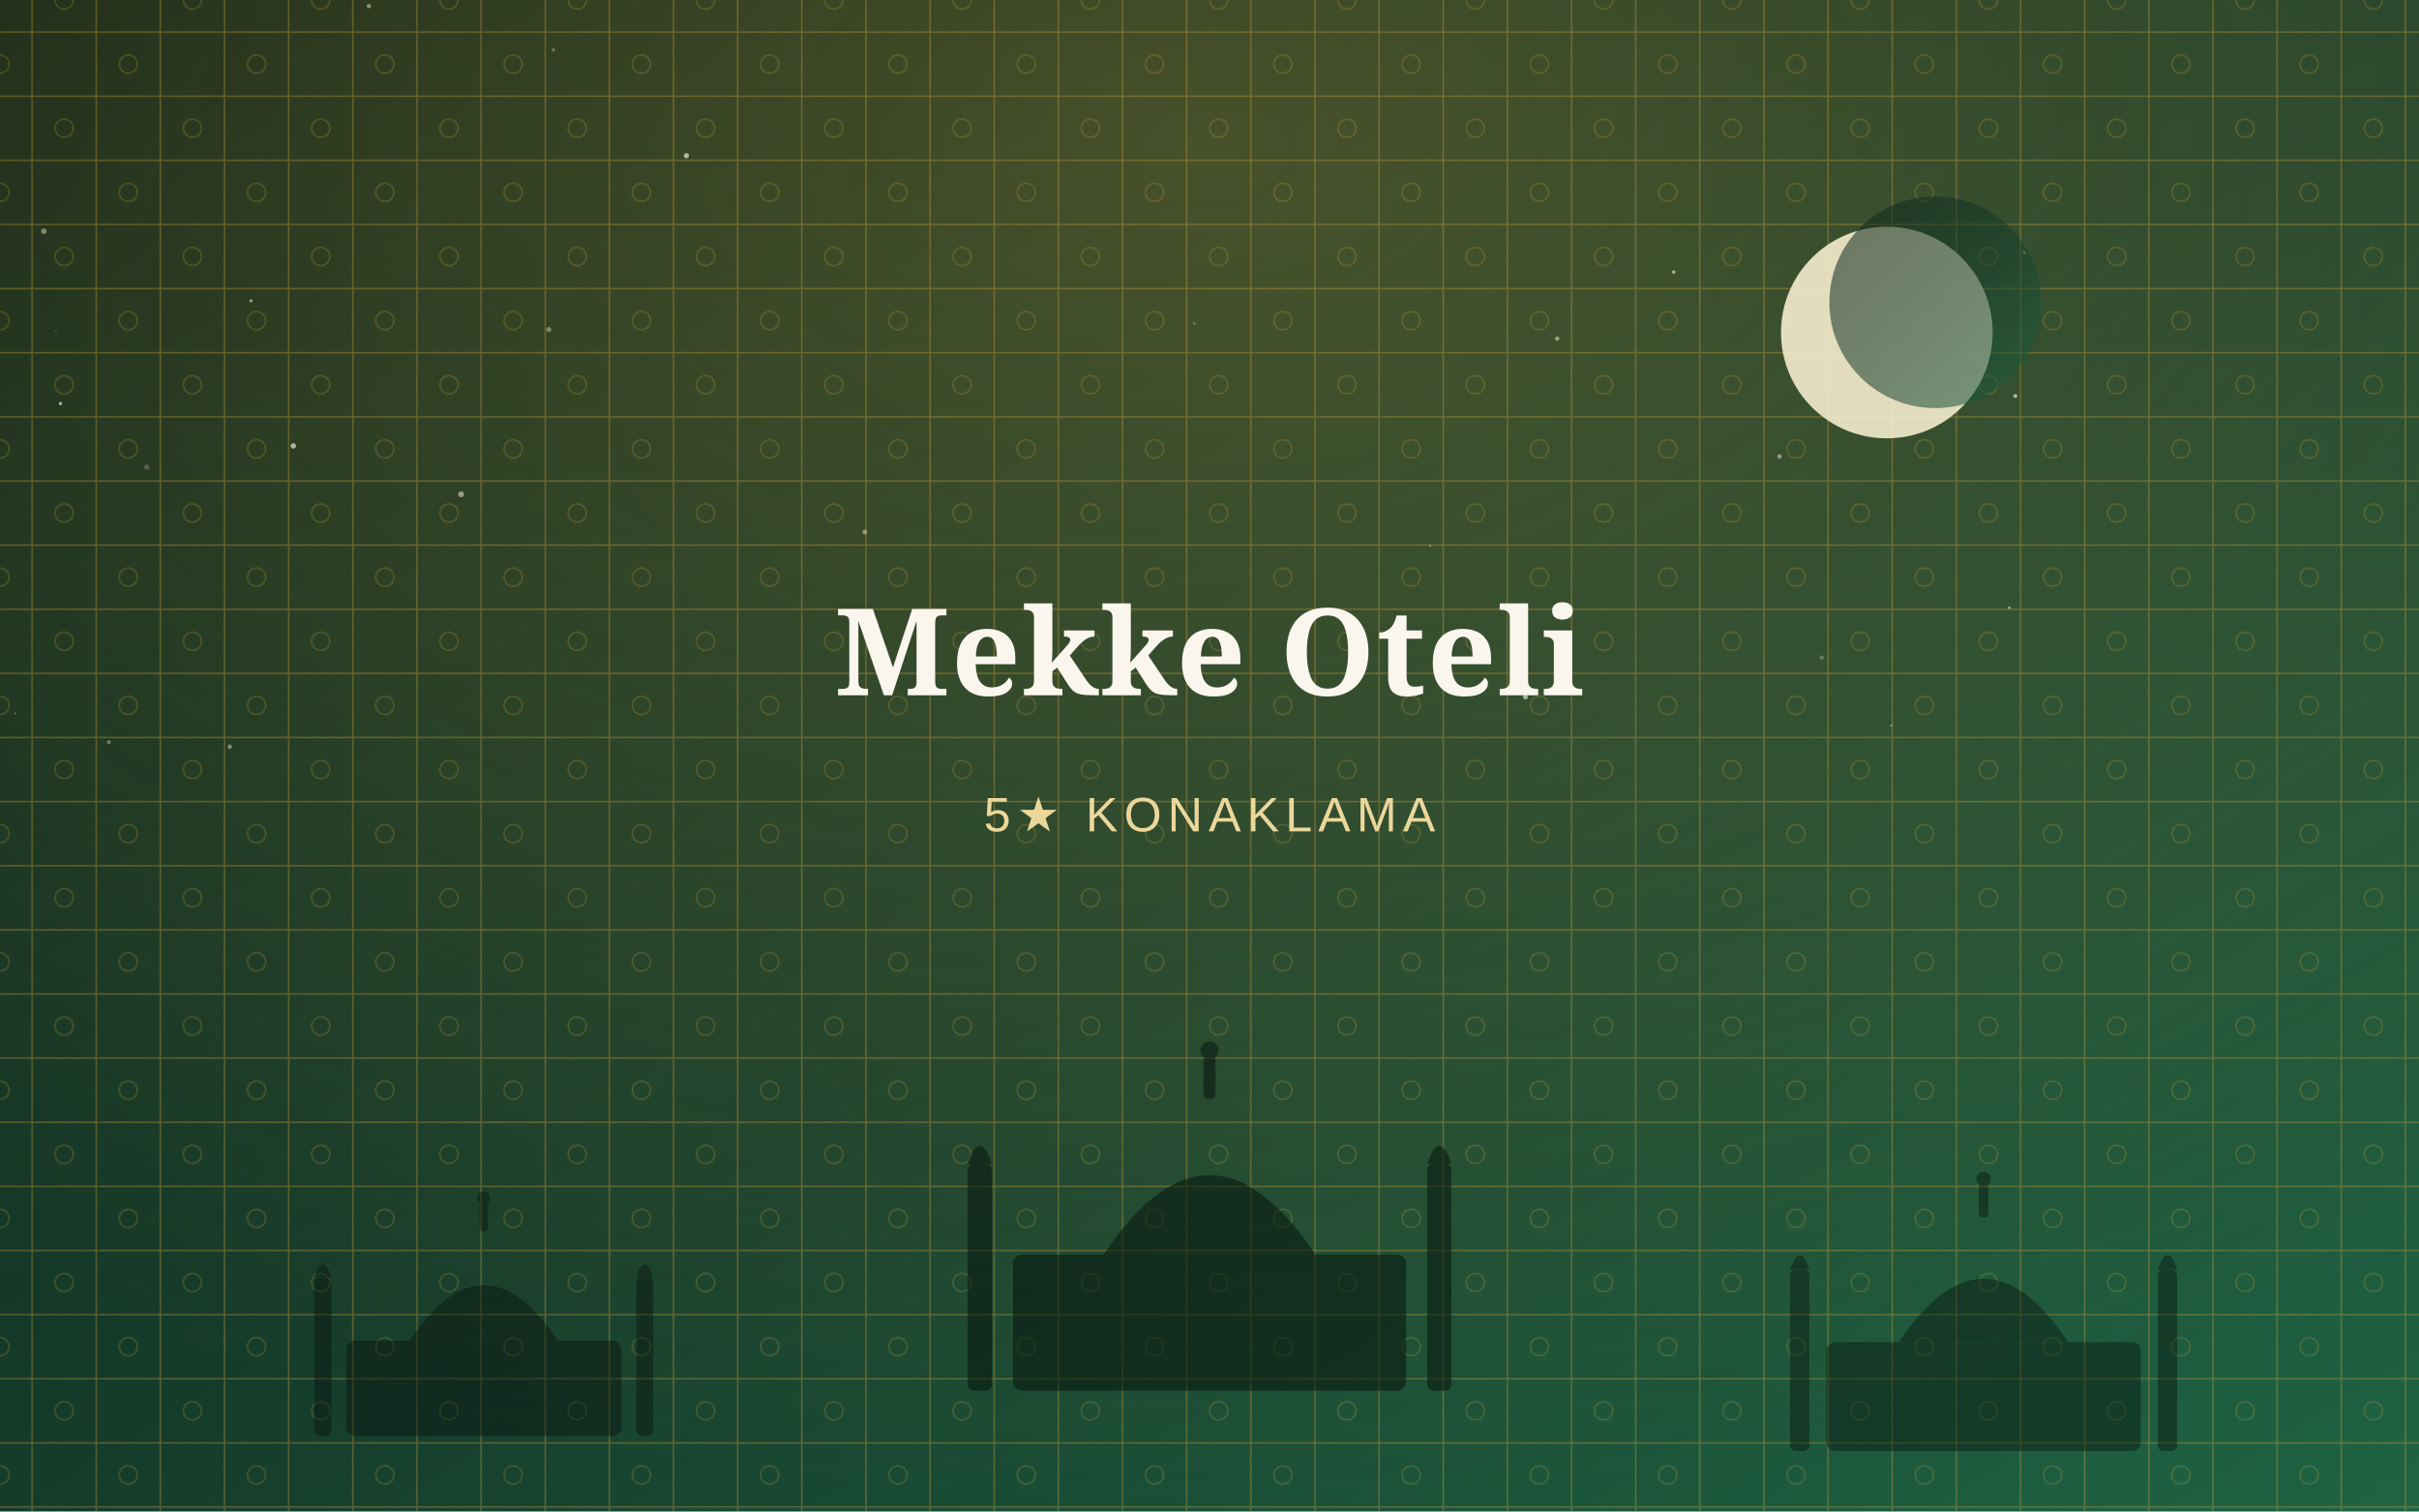
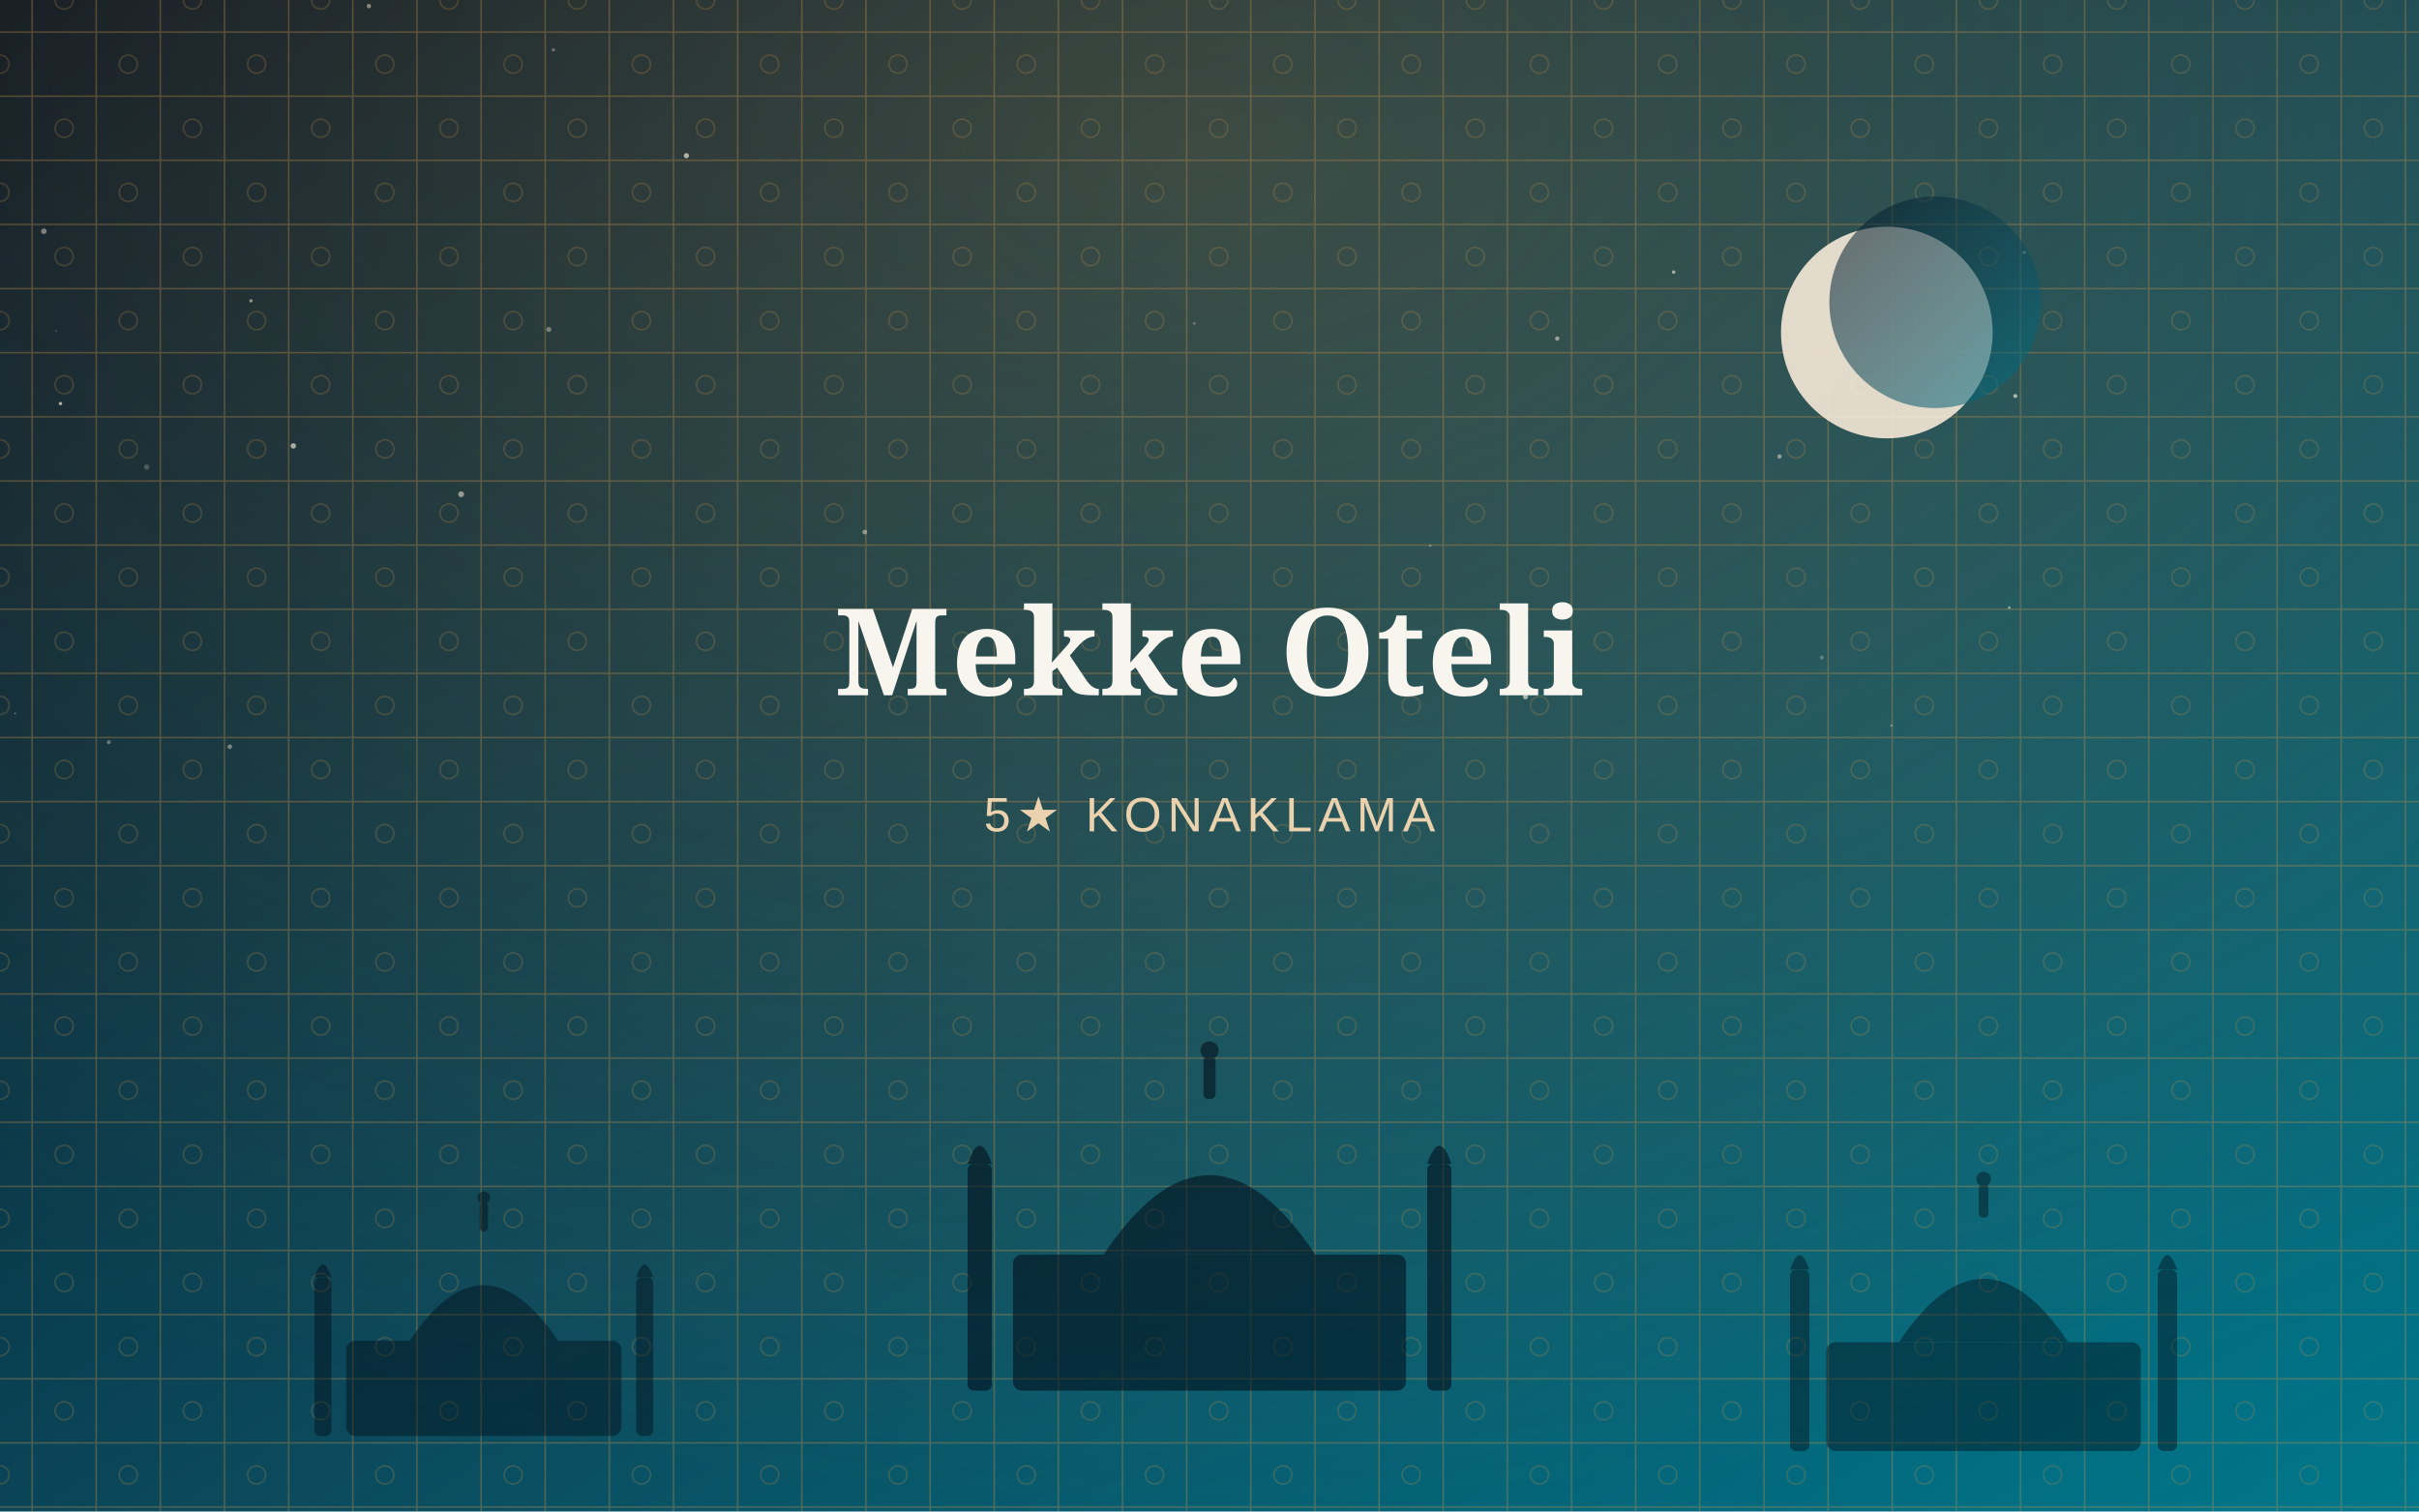
<svg xmlns="http://www.w3.org/2000/svg" width="1600" height="1000" viewBox="0 0 1600 1000" role="img">
  <defs>
    <linearGradient id="g45" x1="0" y1="0" x2="1" y2="1">
-       <stop offset="0" stop-color="#0a2016" />
-       <stop offset="0.55" stop-color="#163f2d" />
-       <stop offset="1" stop-color="#1f6444" />
+       <stop offset="0" stop-color="#000f20" />
+       <stop offset="0.55" stop-color="#0b4a5c" />
+       <stop offset="1" stop-color="#00788c" />
    </linearGradient>
    <radialGradient id="g45g" cx="0.5" cy="0.1" r="0.9">
-       <stop offset="0" stop-color="#d4a53d" stop-opacity="0.28" />
-       <stop offset="1" stop-color="#d4a53d" stop-opacity="0" />
+       <stop offset="0" stop-color="#c9934a" stop-opacity="0.28" />
+       <stop offset="1" stop-color="#c9934a" stop-opacity="0" />
    </radialGradient>
    <pattern id="g45p" width="60" height="60" patternUnits="userSpaceOnUse" patternTransform="rotate(45)">
-       <path d="M30 0 L60 30 L30 60 L0 30 Z" fill="none" stroke="#d4a53d" stroke-width="1" opacity="0.35" />
-       <circle cx="30" cy="30" r="6" fill="none" stroke="#d4a53d" stroke-width="1" opacity="0.25" />
+       <path d="M30 0 L60 30 L30 60 L0 30 Z" fill="none" stroke="#c9934a" stroke-width="1" opacity="0.35" />
+       <circle cx="30" cy="30" r="6" fill="none" stroke="#c9934a" stroke-width="1" opacity="0.25" />
    </pattern>
  </defs>
  <rect width="1600" height="1000" fill="url(#g45)" />
  <rect width="1600" height="1000" fill="url(#g45p)" />
  <rect width="1600" height="1000" fill="url(#g45g)" />
-   <circle cx="1329" cy="402" r="0.90" fill="#f5ebcd" opacity="0.55" />
-   <circle cx="1339" cy="167" r="1.08" fill="#f5ebcd" opacity="0.47" />
-   <circle cx="790" cy="214" r="0.90" fill="#f5ebcd" opacity="0.30" />
-   <circle cx="194" cy="295" r="1.82" fill="#f5ebcd" opacity="0.66" />
-   <circle cx="1251" cy="480" r="0.80" fill="#f5ebcd" opacity="0.35" />
-   <circle cx="1333" cy="262" r="1.32" fill="#f5ebcd" opacity="0.66" />
-   <circle cx="244" cy="4" r="1.45" fill="#f5ebcd" opacity="0.48" />
-   <circle cx="37" cy="219" r="0.65" fill="#f5ebcd" opacity="0.22" />
-   <circle cx="1107" cy="180" r="1.14" fill="#f5ebcd" opacity="0.62" />
-   <circle cx="946" cy="361" r="0.84" fill="#f5ebcd" opacity="0.33" />
-   <circle cx="363" cy="218" r="1.67" fill="#f5ebcd" opacity="0.40" />
-   <circle cx="1177" cy="302" r="1.44" fill="#f5ebcd" opacity="0.49" />
-   <circle cx="166" cy="199" r="1.06" fill="#f5ebcd" opacity="0.56" />
-   <circle cx="97" cy="309" r="1.75" fill="#f5ebcd" opacity="0.23" />
-   <circle cx="1009" cy="461" r="1.68" fill="#f5ebcd" opacity="0.63" />
-   <circle cx="572" cy="352" r="1.57" fill="#f5ebcd" opacity="0.48" />
-   <circle cx="305" cy="327" r="1.95" fill="#f5ebcd" opacity="0.54" />
-   <circle cx="72" cy="491" r="1.32" fill="#f5ebcd" opacity="0.36" />
-   <circle cx="29" cy="153" r="1.85" fill="#f5ebcd" opacity="0.45" />
-   <circle cx="454" cy="103" r="1.74" fill="#f5ebcd" opacity="0.66" />
-   <circle cx="1030" cy="224" r="1.44" fill="#f5ebcd" opacity="0.52" />
-   <circle cx="1205" cy="435" r="1.35" fill="#f5ebcd" opacity="0.28" />
-   <circle cx="10" cy="472" r="0.57" fill="#f5ebcd" opacity="0.44" />
-   <circle cx="152" cy="494" r="1.50" fill="#f5ebcd" opacity="0.43" />
-   <circle cx="366" cy="33" r="1.16" fill="#f5ebcd" opacity="0.32" />
-   <circle cx="40" cy="267" r="1.12" fill="#f5ebcd" opacity="0.69" />
-   <ellipse cx="1248" cy="220" rx="70" ry="70" fill="#f5ebcd" opacity="0.9" />
+   <circle cx="1329" cy="402" r="0.90" fill="#f5e9d7" opacity="0.55" />
+   <circle cx="1339" cy="167" r="1.08" fill="#f5e9d7" opacity="0.47" />
+   <circle cx="790" cy="214" r="0.90" fill="#f5e9d7" opacity="0.30" />
+   <circle cx="194" cy="295" r="1.82" fill="#f5e9d7" opacity="0.66" />
+   <circle cx="1251" cy="480" r="0.80" fill="#f5e9d7" opacity="0.35" />
+   <circle cx="1333" cy="262" r="1.32" fill="#f5e9d7" opacity="0.66" />
+   <circle cx="244" cy="4" r="1.45" fill="#f5e9d7" opacity="0.48" />
+   <circle cx="37" cy="219" r="0.65" fill="#f5e9d7" opacity="0.22" />
+   <circle cx="1107" cy="180" r="1.14" fill="#f5e9d7" opacity="0.62" />
+   <circle cx="946" cy="361" r="0.84" fill="#f5e9d7" opacity="0.33" />
+   <circle cx="363" cy="218" r="1.67" fill="#f5e9d7" opacity="0.40" />
+   <circle cx="1177" cy="302" r="1.44" fill="#f5e9d7" opacity="0.49" />
+   <circle cx="166" cy="199" r="1.06" fill="#f5e9d7" opacity="0.56" />
+   <circle cx="97" cy="309" r="1.75" fill="#f5e9d7" opacity="0.23" />
+   <circle cx="1009" cy="461" r="1.68" fill="#f5e9d7" opacity="0.63" />
+   <circle cx="572" cy="352" r="1.57" fill="#f5e9d7" opacity="0.48" />
+   <circle cx="305" cy="327" r="1.95" fill="#f5e9d7" opacity="0.54" />
+   <circle cx="72" cy="491" r="1.32" fill="#f5e9d7" opacity="0.36" />
+   <circle cx="29" cy="153" r="1.85" fill="#f5e9d7" opacity="0.45" />
+   <circle cx="454" cy="103" r="1.74" fill="#f5e9d7" opacity="0.66" />
+   <circle cx="1030" cy="224" r="1.44" fill="#f5e9d7" opacity="0.52" />
+   <circle cx="1205" cy="435" r="1.35" fill="#f5e9d7" opacity="0.28" />
+   <circle cx="10" cy="472" r="0.57" fill="#f5e9d7" opacity="0.44" />
+   <circle cx="152" cy="494" r="1.50" fill="#f5e9d7" opacity="0.43" />
+   <circle cx="366" cy="33" r="1.16" fill="#f5e9d7" opacity="0.32" />
+   <circle cx="40" cy="267" r="1.12" fill="#f5e9d7" opacity="0.69" />
+   <ellipse cx="1248" cy="220" rx="70" ry="70" fill="#f5e9d7" opacity="0.9" />
  <ellipse cx="1280" cy="200" rx="70" ry="70" fill="url(#g45)" opacity="0.55" />
-   <g fill="#06140d" opacity="0.55">
+   <g fill="#000a16" opacity="0.55">
    <rect x="670" y="830" width="260" height="90" rx="6" />
    <path d="M 730 830                Q 800 725 870 830 Z" />
    <rect x="796" y="699" width="8" height="28" rx="3" />
    <circle cx="800" cy="695" r="6" />
    <rect x="640" y="770" width="16" height="150" rx="4" />
    <path d="M 640 770 q 8 -24 16 0 Z" />
    <rect x="944" y="770" width="16" height="150" rx="4" />
    <path d="M 944 770 q 8 -24 16 0 Z" />
  </g>
-   <g fill="#040d09" opacity="0.4">
+   <g fill="#00060e" opacity="0.4">
    <rect x="229" y="887" width="182" height="63" rx="6" />
    <path d="M 271 887                Q 320 813.5 369 887 Z" />
    <rect x="317.2" y="795.3" width="5.6" height="19.6" rx="3" />
    <circle cx="320" cy="792.5" r="4.2" />
    <rect x="208" y="845" width="11.2" height="105" rx="4" />
    <path d="M 208 845 q 5.6 -16.8 11.2 0 Z" />
    <rect x="420.8" y="845" width="11.2" height="105" rx="4" />
    <path d="M 420.8 845 q 5.6 -16.8 11.2 0 Z" />
  </g>
-   <g fill="#040d09" opacity="0.4">
+   <g fill="#00060e" opacity="0.4">
    <rect x="1208" y="888" width="208" height="72" rx="6" />
    <path d="M 1256 888                Q 1312 804 1368 888 Z" />
    <rect x="1308.8" y="783.2" width="6.4" height="22.4" rx="3" />
    <circle cx="1312" cy="780" r="4.8" />
    <rect x="1184" y="840" width="12.8" height="120" rx="4" />
    <path d="M 1184 840 q 6.4 -19.2 12.8 0 Z" />
    <rect x="1427.2" y="840" width="12.8" height="120" rx="4" />
    <path d="M 1427.2 840 q 6.4 -19.2 12.8 0 Z" />
  </g>
-   <text x="800" y="460" text-anchor="middle" font-family="Georgia, serif" font-size="80" fill="#faf6ee" font-weight="700" letter-spacing="1">Mekke Oteli</text>
-   <text x="800" y="550" text-anchor="middle" font-family="Arial, sans-serif" font-size="32" fill="#ecd79b" letter-spacing="4" text-transform="uppercase">5★ KONAKLAMA</text>
+   <text x="800" y="460" text-anchor="middle" font-family="Georgia, serif" font-size="80" fill="#f8f5ef" font-weight="700" letter-spacing="1">Mekke Oteli</text>
+   <text x="800" y="550" text-anchor="middle" font-family="Arial, sans-serif" font-size="32" fill="#ebd2ae" letter-spacing="4" text-transform="uppercase">5★ KONAKLAMA</text>
</svg>
